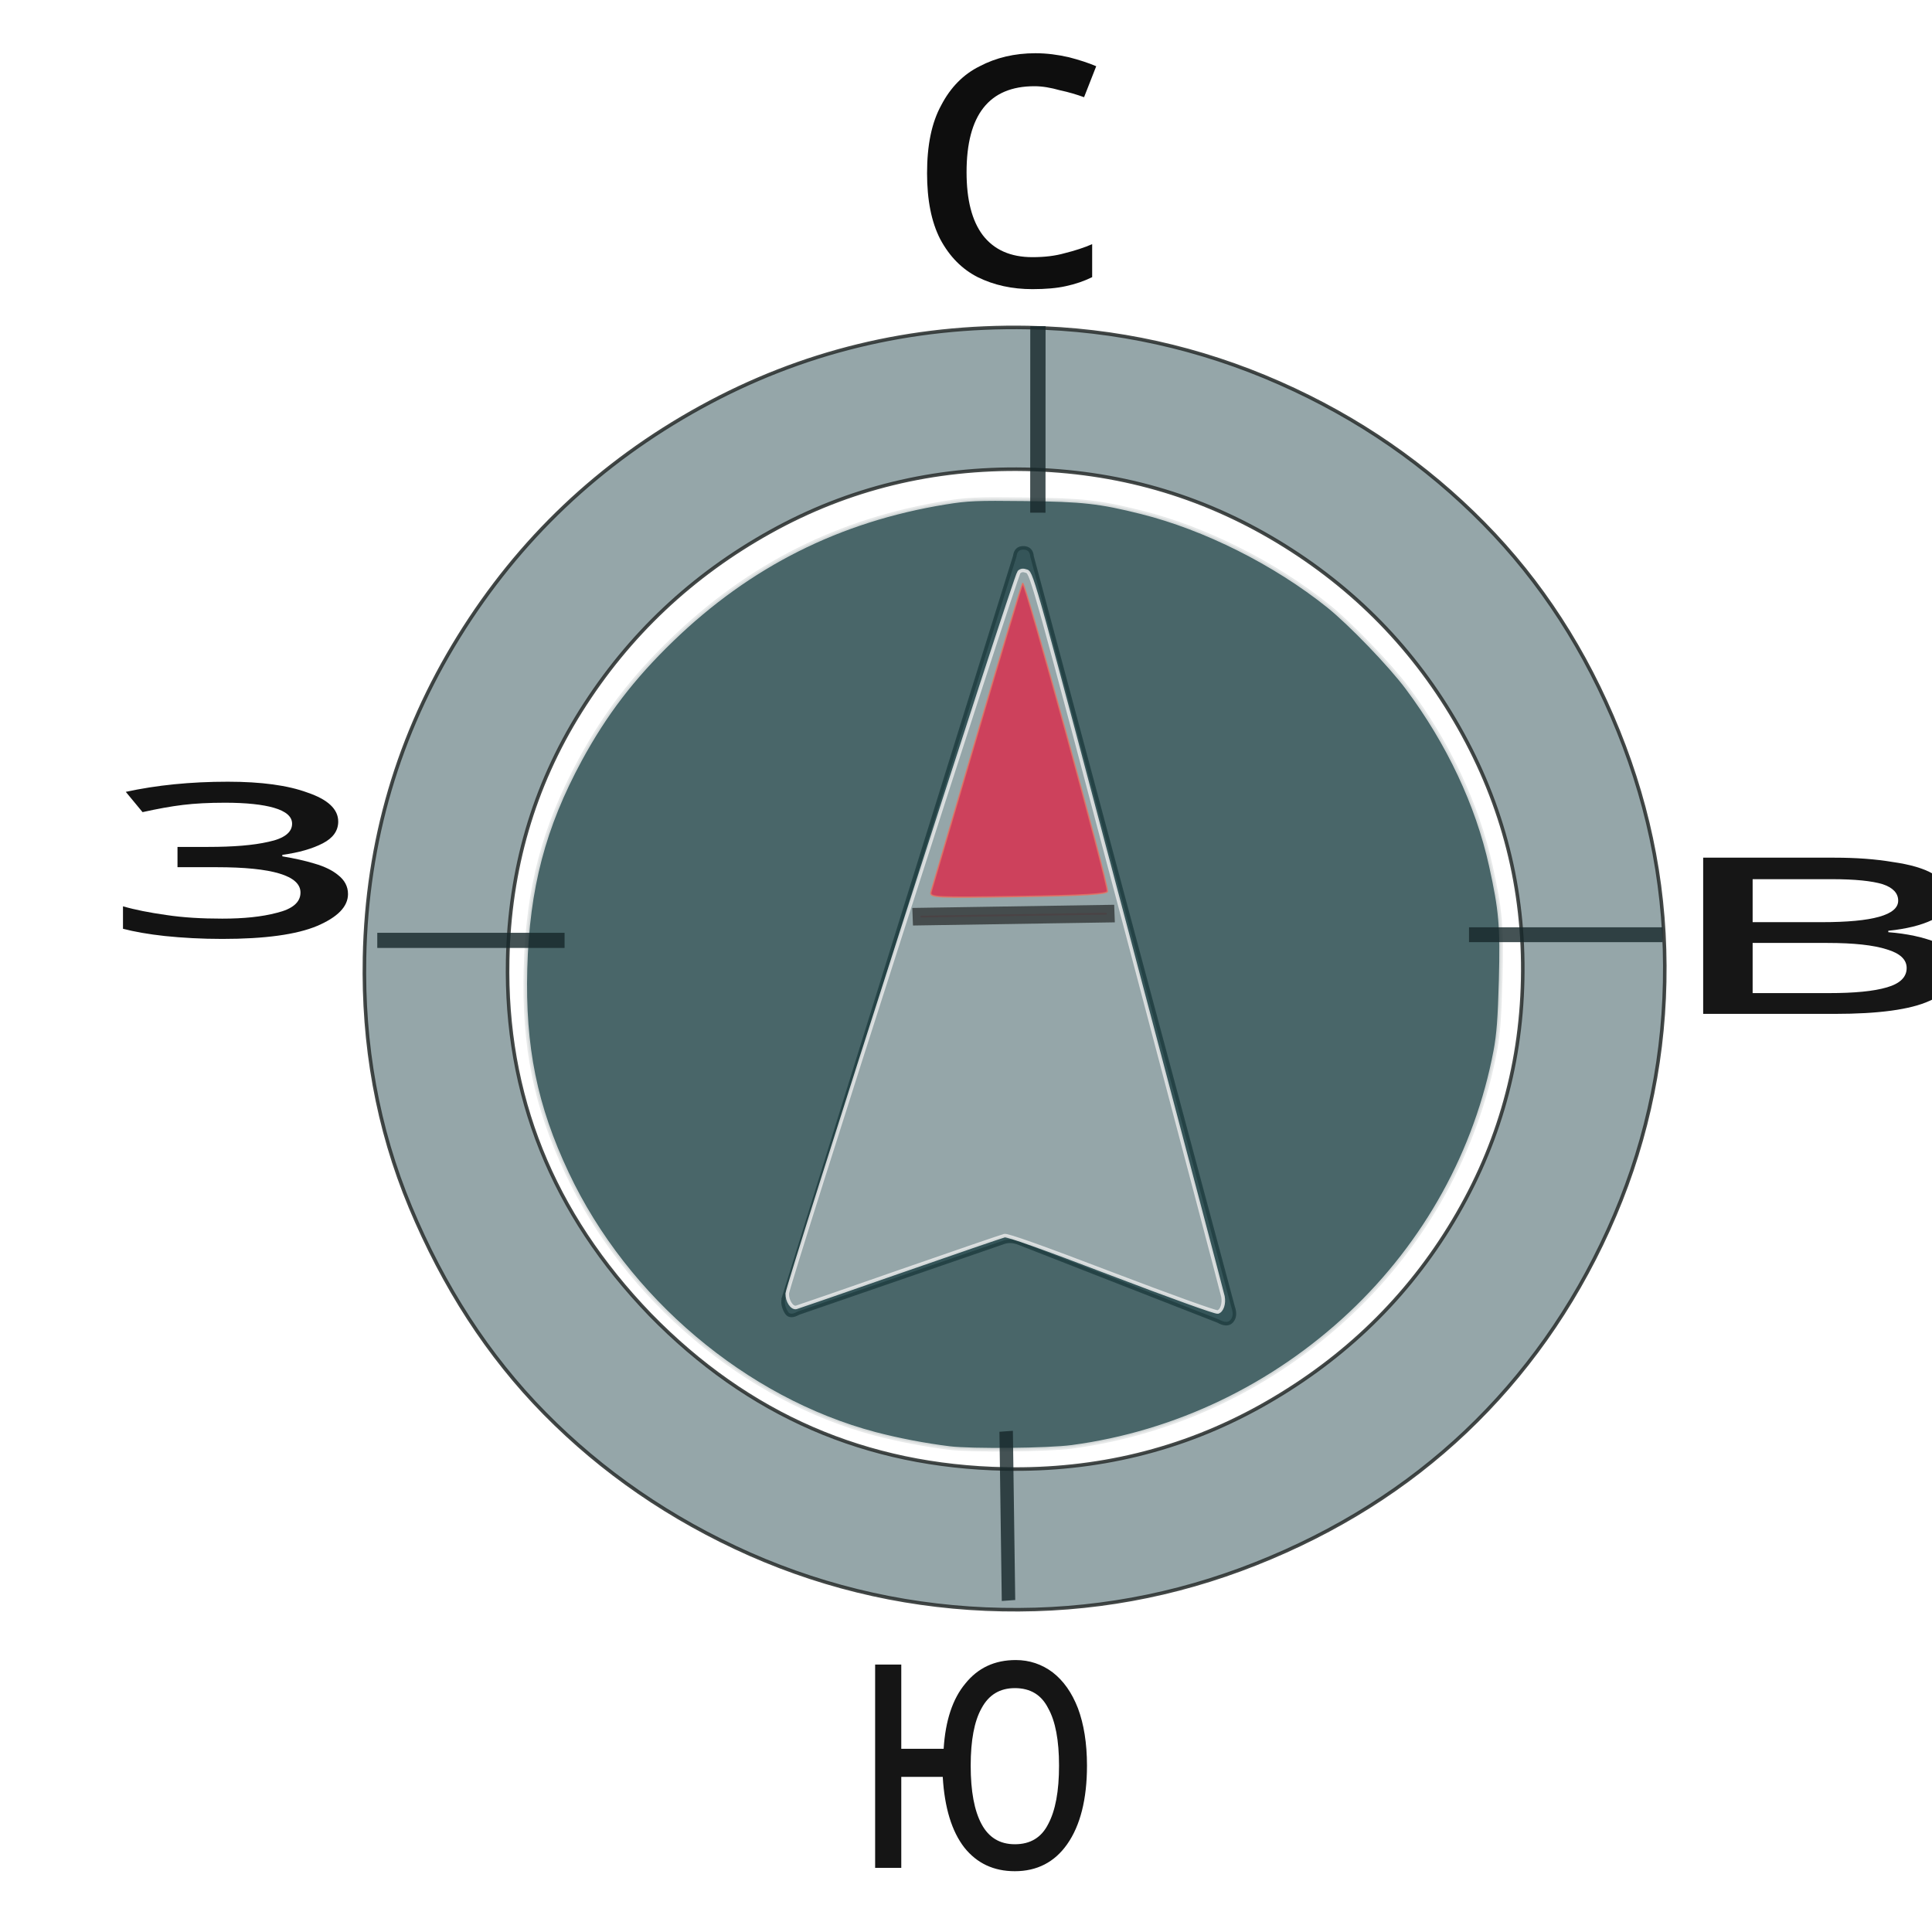
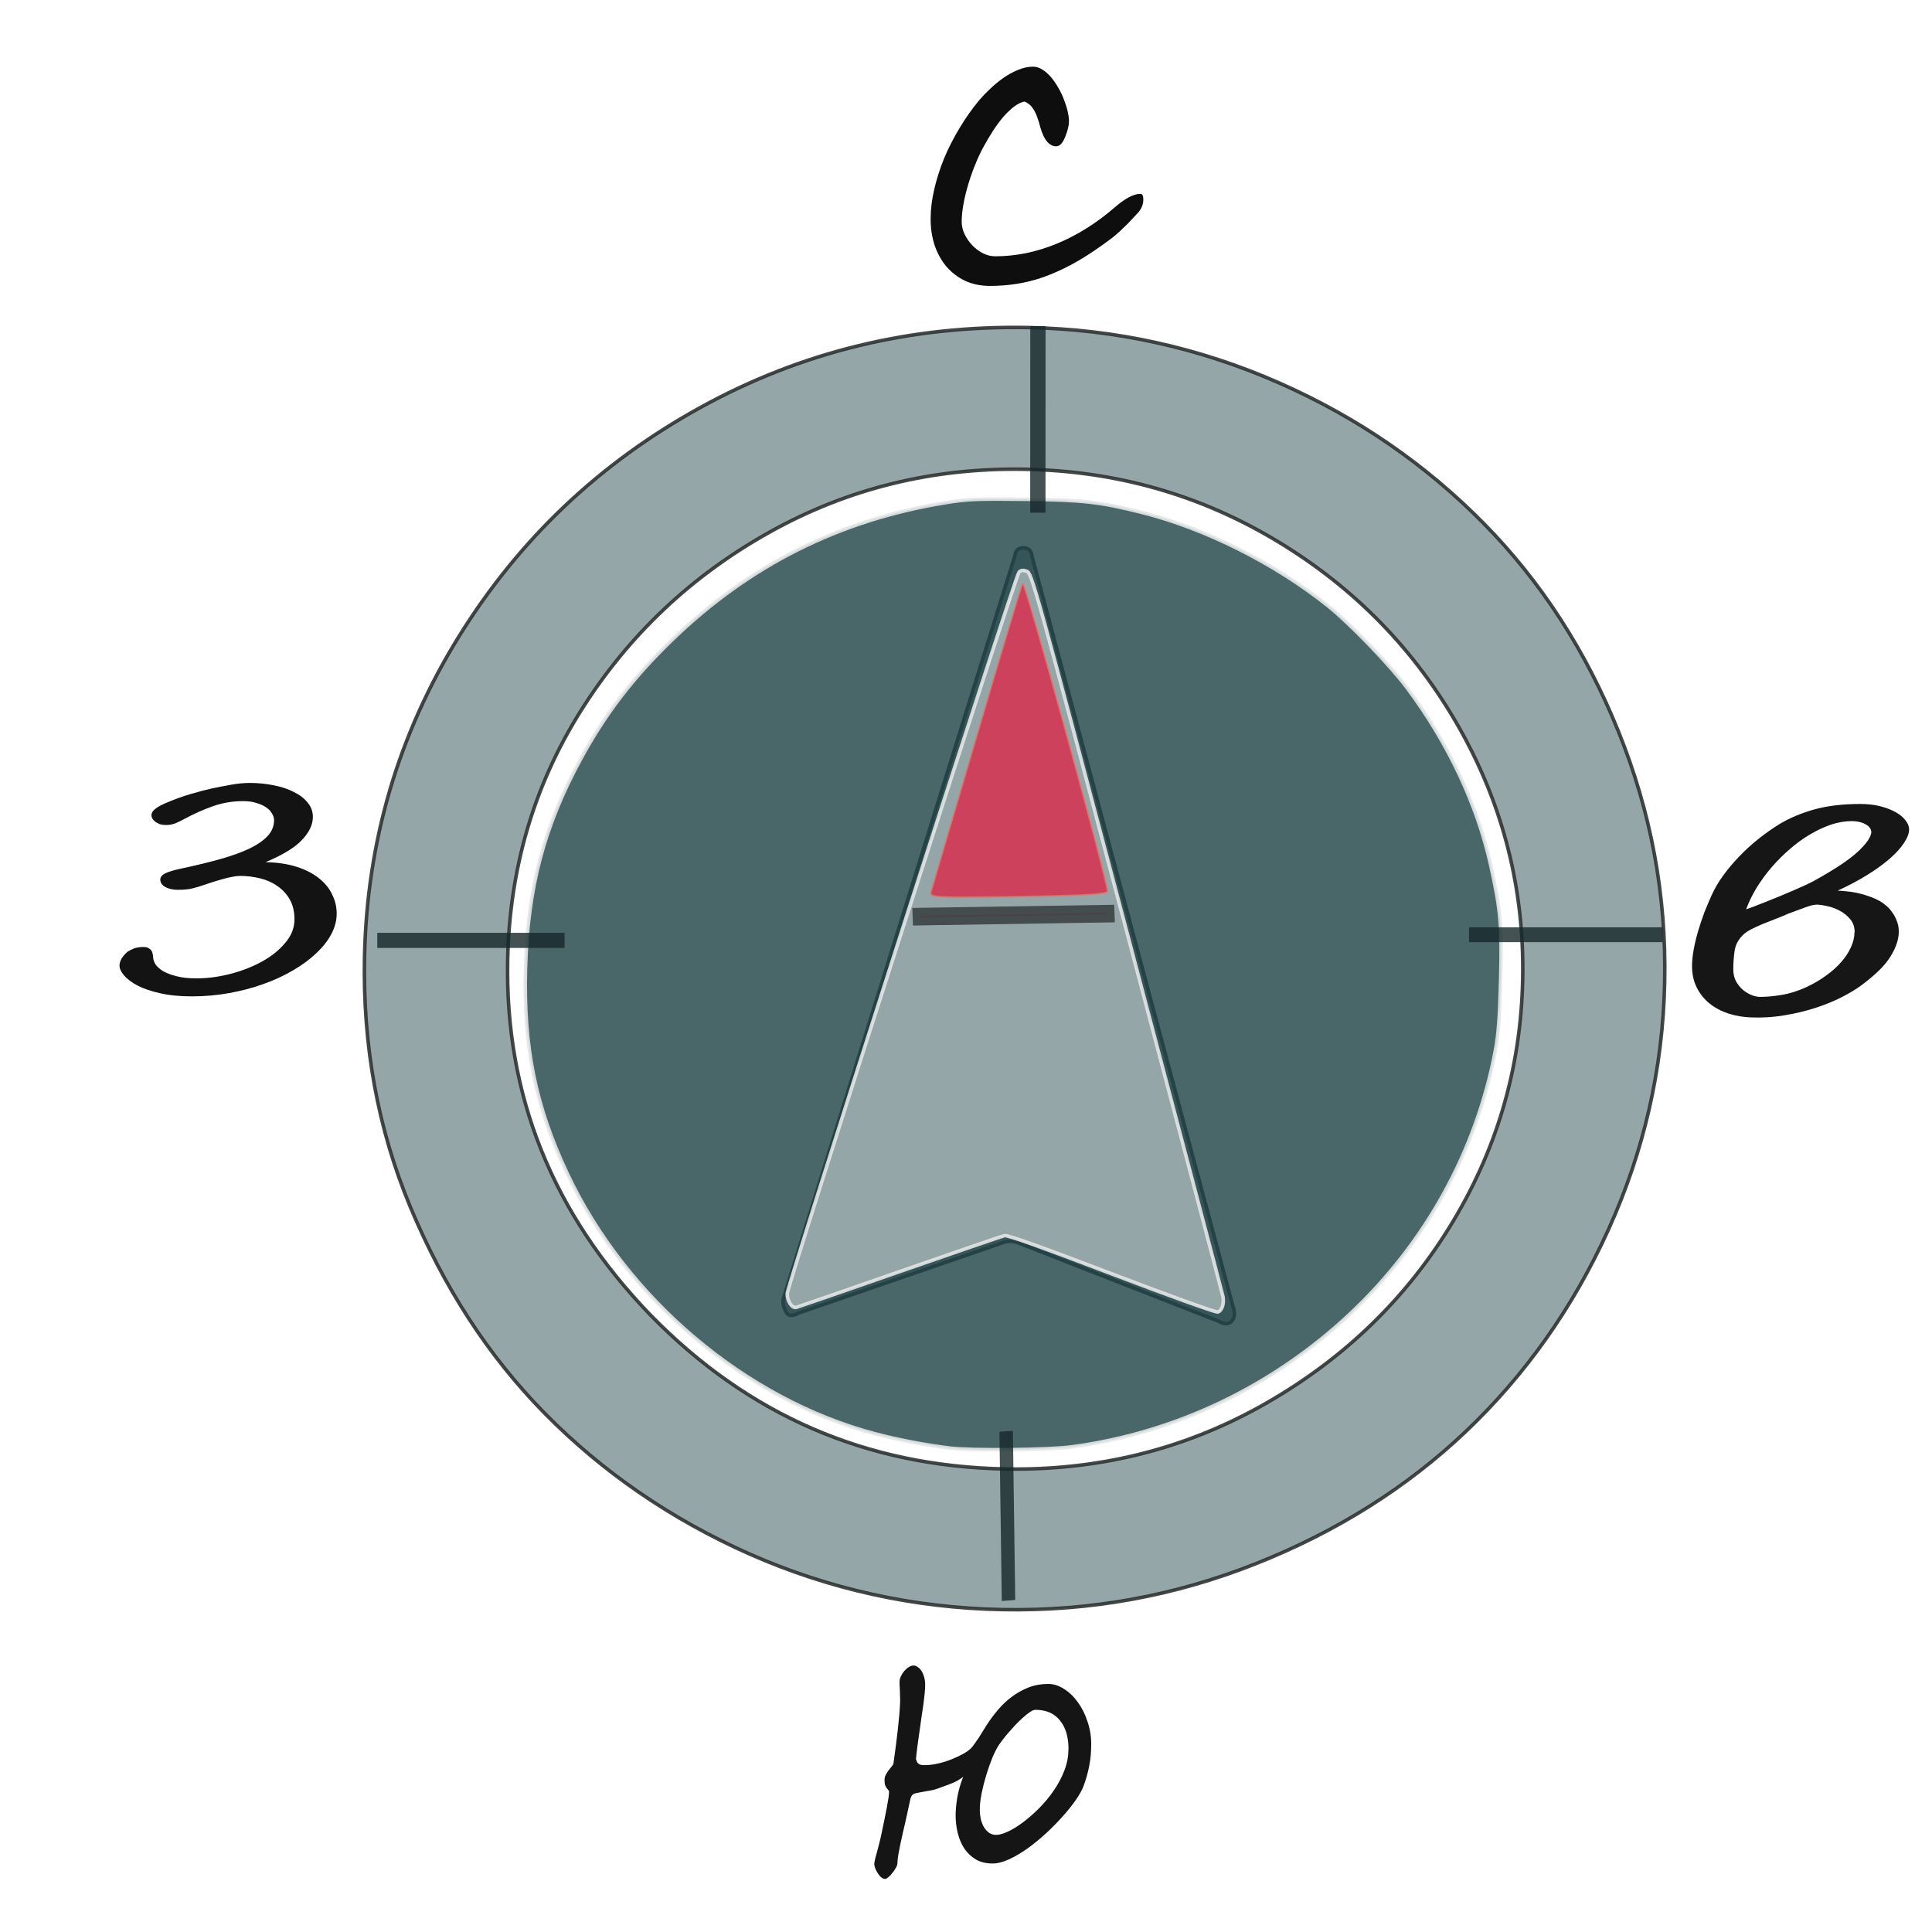
<svg xmlns="http://www.w3.org/2000/svg" version="1.1" id="Layer_1" x="0px" y="0px" viewBox="0 0 30 30" xml:space="preserve" width="30" height="30">
  <defs id="defs7" />
  <path d="M 5.66,14.866 C 5.696,13.062 6.187,11.4 7.123,9.888 8.059,8.376 9.311,7.188 10.88,6.325 c 1.569,-0.863 3.263,-1.273 5.083,-1.239 1.363,0.026 2.666,0.316 3.902,0.861 1.236,0.545 2.288,1.281 3.176,2.183 0.888,0.901 1.584,1.976 2.088,3.223 0.504,1.248 0.748,2.534 0.72,3.896 -0.027,1.344 -0.322,2.629 -0.875,3.848 -0.553,1.219 -1.301,2.266 -2.215,3.133 -0.914,0.867 -2.004,1.554 -3.261,2.052 -1.257,0.498 -2.562,0.738 -3.934,0.712 -1.372,-0.026 -2.684,-0.316 -3.92,-0.861 C 10.41,23.586 9.349,22.85 8.461,21.949 7.573,21.048 6.886,19.974 6.372,18.743 5.859,17.513 5.633,16.218 5.66,14.866 Z m 2.223,0.042 c -0.042,2.095 0.693,3.931 2.213,5.507 1.521,1.559 3.352,2.354 5.513,2.395 1.417,0.027 2.741,-0.293 3.957,-0.968 1.215,-0.676 2.202,-1.594 2.934,-2.774 0.732,-1.18 1.116,-2.464 1.144,-3.86 C 23.673,13.81 23.34,12.504 22.656,11.297 21.971,10.09 21.031,9.126 19.835,8.405 18.638,7.684 17.336,7.314 15.92,7.287 14.503,7.26 13.178,7.58 11.963,8.256 10.748,8.931 9.76,9.859 9.019,11.038 c -0.741,1.18 -1.108,2.473 -1.136,3.869 z m 4.281,5.254 3.593,-11.525 c 0.011,-0.088 0.056,-0.132 0.137,-0.13 0.081,0.002 0.125,0.047 0.132,0.135 l 3.122,11.653 c 0.034,0.098 0.024,0.168 -0.022,0.221 -0.046,0.052 -0.118,0.051 -0.215,-0.004 l -3.088,-1.208 c -0.089,-0.037 -0.179,-0.039 -0.26,-0.005 l -3.161,1.09 c -0.091,0.051 -0.153,0.05 -0.188,-0.004 -0.035,-0.054 -0.069,-0.134 -0.049,-0.222 z" id="path2" style="fill:#2c4f54;fill-opacity:0.5;stroke:#2e3332;stroke-width:0.055;stroke-miterlimit:4;stroke-dasharray:none;stroke-opacity:0.9" />
  <path style="fill:#1f4347;fill-opacity:0.81;stroke:#e4e7e7;stroke-width:0.055;stroke-miterlimit:4;stroke-dasharray:none;stroke-opacity:0.9" d="M 14.743,22.485 C 14.363,22.438 13.947,22.358 13.589,22.264 11.576,21.732 9.725,20.168 8.808,18.223 8.314,17.177 8.127,16.258 8.16,15.04 c 0.034,-1.251 0.283,-2.197 0.852,-3.246 0.384,-0.707 0.811,-1.266 1.419,-1.854 1.205,-1.166 2.6,-1.866 4.249,-2.134 0.343,-0.056 0.486,-0.062 1.231,-0.053 0.905,0.01 1.16,0.039 1.813,0.202 0.987,0.247 2.073,0.792 2.902,1.456 0.338,0.271 0.961,0.918 1.225,1.272 0.639,0.857 1.089,1.813 1.298,2.758 0.154,0.697 0.175,0.944 0.153,1.781 -0.016,0.59 -0.035,0.84 -0.083,1.096 -0.294,1.553 -1.082,2.982 -2.253,4.082 -1.199,1.127 -2.713,1.851 -4.32,2.066 -0.37,0.05 -1.56,0.061 -1.904,0.019 z m -0.772,-2.74 c 0.856,-0.298 1.588,-0.549 1.627,-0.558 0.047,-0.011 0.582,0.179 1.664,0.593 0.918,0.35 1.617,0.602 1.648,0.593 0.064,-0.019 0.101,-0.13 0.08,-0.241 -0.009,-0.044 -0.679,-2.589 -1.491,-5.656 -1.422,-5.374 -1.478,-5.577 -1.554,-5.605 -0.058,-0.021 -0.089,-0.018 -0.122,0.013 -0.054,0.052 -3.596,11.074 -3.599,11.202 -0.003,0.115 0.074,0.233 0.141,0.215 0.027,-0.007 0.75,-0.257 1.606,-0.556 z" id="path861" />
  <rect style="fill:#c7485e;fill-opacity:1;stroke:#3c4343;stroke-width:0.244;stroke-opacity:0.9" id="rect2803" width="2.891" height="0.029" x="13.76" y="14.444" transform="matrix(0.9998772,-0.01567238,0.0370116,0.9993148,0,0)" />
  <path style="fill:#cd415c;fill-opacity:1;stroke:#e27364;stroke-width:0.021;stroke-opacity:0.9" d="m 14.456,13.852 c 0.015,-0.05 0.334,-1.134 0.708,-2.409 0.374,-1.275 0.696,-2.347 0.716,-2.384 0.031,-0.057 1.318,4.62 1.316,4.781 -4.16e-4,0.044 -0.37,0.066 -1.384,0.081 -1.294,0.02 -1.382,0.015 -1.355,-0.07 z" id="path3397" />
  <text xml:space="preserve" style="font-size:4.855px;line-height:1.25;font-family:'Segoe Script';-inkscape-font-specification:'Segoe Script';fill:#16272a;fill-opacity:0.8;stroke-width:0.121" x="4.42" y="18.818" id="text17884" transform="scale(1.329543,0.7521383)">
    <tspan id="tspan17882" x="4.42" y="18.818" style="stroke-width:0.121">_</tspan>
  </text>
  <text xml:space="preserve" style="font-size:4.946px;line-height:1.25;font-family:'Segoe Script';-inkscape-font-specification:'Segoe Script';fill:#16272a;fill-opacity:0.8;stroke-width:0.124" x="16.861" y="19.043" id="text17884-6" transform="scale(1.354259,0.7384112)">
    <tspan id="tspan17882-2" x="16.861" y="19.043" style="stroke-width:0.124">_</tspan>
  </text>
  <text xml:space="preserve" style="font-size:4.345px;line-height:1.25;font-family:'Segoe Script';-inkscape-font-specification:'Segoe Script';fill:#16272a;fill-opacity:0.8;stroke-width:0.109" x="-19.277" y="20.073" id="text17884-0" transform="matrix(-0.01859847,-1.345319,0.7425783,-0.05352146,0,0)">
    <tspan id="tspan17882-4" x="-19.277" y="20.073" style="stroke-width:0.109">_</tspan>
  </text>
  <text xml:space="preserve" style="font-size:4.903px;line-height:1.25;font-family:'Segoe Script';-inkscape-font-specification:'Segoe Script';fill:#16272a;fill-opacity:0.8;stroke-width:0.123" x="-6.015" y="20.6" id="text17884-9" transform="matrix(5.198834e-4,-1.314946,0.7604868,0.00142789,0,0)">
    <tspan id="tspan17882-7" x="-6.015" y="20.6" style="stroke-width:0.123">_</tspan>
  </text>
-   <text xml:space="preserve" style="font-size:6.621px;line-height:1.25;font-family:'Segoe Script';-inkscape-font-specification:'Segoe Script';fill:#0e0e0e;fill-opacity:1;stroke-width:0.166" x="13.942" y="4.456" id="text9344" transform="scale(1.006613,0.9934305)">
-     <tspan id="tspan9342" x="13.942" y="4.456" style="fill:#0e0e0e;fill-opacity:1;stroke-width:0.166">c</tspan>
-   </text>
-   <text xml:space="preserve" style="font-size:6.343px;line-height:1.25;font-family:'Segoe Script';-inkscape-font-specification:'Segoe Script';fill:#161616;fill-opacity:1;stroke-width:0.159" x="18.287" y="22.109" id="text19318" transform="scale(1.404352,0.7120723)">
-     <tspan id="tspan19316" x="18.287" y="22.109" style="fill:#161616;fill-opacity:1;stroke-width:0.159">в</tspan>
-   </text>
-   <text xml:space="preserve" style="font-size:5.288px;line-height:1.25;font-family:'Segoe Script';-inkscape-font-specification:'Segoe Script';fill:#151515;fill-opacity:1;stroke-width:0.132" x="14.716" y="25.987" id="text11307" transform="scale(0.8959019,1.116194)">
-     <tspan id="tspan11305" x="14.716" y="25.987" style="fill:#151515;fill-opacity:1;stroke-width:0.132">ю</tspan>
-   </text>
-   <text xml:space="preserve" style="font-size:6.091px;line-height:1.25;font-family:'Segoe Script';-inkscape-font-specification:'Segoe Script';fill:#131313;fill-opacity:1;stroke-width:0.152" x="1.173" y="20.187" id="text16794" transform="scale(1.388934,0.7199767)">
-     <tspan id="tspan16792" x="1.173" y="20.187" style="fill:#131313;fill-opacity:1;stroke-width:0.152">з</tspan>
-   </text>
+   <g aria-label="c" transform="scale(1.006613,0.9934305)" id="text9344" style="font-size:6.621px;line-height:1.25;font-family:'Segoe Script';-inkscape-font-specification:'Segoe Script';fill:#0e0e0e;stroke-width:0.166">
+     <path d="m 17.637,3.117 q 0,0.116 -0.084,0.21 -0.087,0.097 -0.152,0.165 -0.065,0.065 -0.123,0.12 -0.058,0.055 -0.123,0.107 -0.065,0.048 -0.152,0.113 -0.246,0.178 -0.469,0.301 -0.223,0.12 -0.433,0.197 -0.21,0.074 -0.417,0.107 -0.204,0.032 -0.411,0.032 -0.217,0 -0.388,-0.081 Q 14.715,4.304 14.595,4.161 14.479,4.019 14.417,3.832 14.356,3.641 14.356,3.431 V 3.415 q 0,-0.213 0.055,-0.453 0.055,-0.242 0.152,-0.485 0.1,-0.242 0.239,-0.475 0.139,-0.236 0.307,-0.44 0.068,-0.081 0.162,-0.171 0.097,-0.094 0.204,-0.171 0.11,-0.078 0.226,-0.126 0.12,-0.052 0.233,-0.052 0.078,0 0.149,0.048 0.071,0.045 0.133,0.12 0.061,0.074 0.113,0.168 0.052,0.091 0.087,0.188 0.036,0.094 0.055,0.181 0.019,0.087 0.019,0.149 0,0.094 -0.058,0.242 -0.058,0.149 -0.139,0.149 -0.116,0 -0.194,-0.158 -0.029,-0.061 -0.052,-0.142 -0.019,-0.081 -0.048,-0.158 -0.026,-0.078 -0.071,-0.142 -0.045,-0.068 -0.126,-0.1 -0.081,0.019 -0.165,0.084 -0.081,0.065 -0.162,0.158 -0.078,0.094 -0.155,0.213 -0.074,0.116 -0.142,0.242 -0.065,0.116 -0.126,0.268 -0.061,0.149 -0.11,0.31 -0.048,0.158 -0.078,0.317 -0.029,0.158 -0.029,0.291 0,0.094 0.045,0.191 0.045,0.094 0.116,0.171 0.074,0.078 0.165,0.126 0.094,0.048 0.191,0.048 0.478,0 0.95,-0.197 0.472,-0.197 0.899,-0.572 0.236,-0.207 0.391,-0.207 0.045,0 0.045,0.087 z" id="path5457" />
+   </g>
+   <g aria-label="в" transform="scale(1.404352,0.7120723)" id="text19318" style="font-size:6.343px;line-height:1.25;font-family:'Segoe Script';-inkscape-font-specification:'Segoe Script';fill:#161616;stroke-width:0.159">
+     <path d="m 20.69,18.129 q 0,-0.037 -0.015,-0.074 -0.012,-0.04 -0.04,-0.071 -0.025,-0.034 -0.068,-0.056 -0.04,-0.022 -0.096,-0.022 -0.108,0 -0.226,0.077 -0.115,0.077 -0.232,0.214 -0.115,0.133 -0.223,0.319 -0.108,0.183 -0.201,0.396 -0.093,0.214 -0.167,0.449 -0.071,0.232 -0.115,0.468 0.028,-0.019 0.084,-0.059 0.056,-0.043 0.124,-0.096 0.071,-0.056 0.149,-0.118 0.081,-0.065 0.152,-0.127 0.074,-0.062 0.136,-0.118 0.062,-0.056 0.099,-0.096 0.344,-0.372 0.492,-0.644 0.149,-0.273 0.149,-0.443 z m -0.096,3.339 q -0.096,0.142 -0.232,0.279 -0.133,0.133 -0.294,0.235 -0.161,0.102 -0.344,0.161 -0.18,0.059 -0.365,0.043 -0.13,-0.009 -0.248,-0.084 -0.118,-0.077 -0.207,-0.217 -0.09,-0.142 -0.142,-0.347 -0.053,-0.204 -0.053,-0.471 0,-0.17 0.019,-0.369 0.019,-0.201 0.05,-0.406 0.031,-0.204 0.068,-0.4 0.04,-0.195 0.077,-0.359 0.05,-0.223 0.13,-0.44 0.081,-0.22 0.18,-0.421 0.099,-0.204 0.214,-0.384 0.115,-0.18 0.235,-0.325 0.167,-0.195 0.381,-0.313 0.217,-0.118 0.508,-0.118 0.121,0 0.22,0.05 0.099,0.05 0.17,0.13 0.071,0.077 0.108,0.177 0.04,0.099 0.04,0.195 0,0.133 -0.056,0.297 -0.053,0.161 -0.155,0.338 -0.102,0.177 -0.248,0.356 -0.146,0.18 -0.331,0.347 0.043,0.003 0.099,0.015 0.059,0.009 0.121,0.037 0.065,0.028 0.13,0.074 0.068,0.046 0.13,0.118 0.028,0.034 0.062,0.093 0.034,0.056 0.062,0.139 0.031,0.081 0.05,0.186 0.022,0.105 0.022,0.232 0,0.248 -0.09,0.536 -0.087,0.285 -0.31,0.613 z m -0.087,-1.14 q 0,-0.17 -0.05,-0.285 -0.05,-0.118 -0.118,-0.186 -0.068,-0.071 -0.139,-0.099 -0.071,-0.031 -0.115,-0.031 -0.04,0 -0.127,0.062 -0.087,0.062 -0.186,0.136 -0.074,0.065 -0.149,0.121 -0.074,0.056 -0.139,0.108 -0.062,0.053 -0.115,0.105 -0.053,0.053 -0.087,0.111 -0.087,0.158 -0.102,0.359 -0.015,0.201 -0.015,0.412 0,0.139 0.028,0.251 0.031,0.108 0.074,0.186 0.046,0.077 0.099,0.121 0.053,0.04 0.096,0.04 0.105,0 0.238,-0.043 0.133,-0.043 0.273,-0.17 0.121,-0.111 0.217,-0.251 0.099,-0.139 0.167,-0.294 0.071,-0.155 0.108,-0.322 0.04,-0.167 0.04,-0.331 z" id="path5478" />
+   </g>
+   <g aria-label="ю" transform="scale(0.8959019,1.116194)" id="text11307" style="font-size:5.288px;line-height:1.25;font-family:'Segoe Script';-inkscape-font-specification:'Segoe Script';fill:#151515;stroke-width:0.132">
+     <path d="m 15.408,24.92 q 0,-0.01 -0.013,-0.018 -0.01,-0.01 -0.026,-0.026 -0.015,-0.015 -0.028,-0.041 -0.01,-0.026 -0.01,-0.072 0,-0.041 0.023,-0.075 0.023,-0.034 0.049,-0.062 0.028,-0.028 0.052,-0.052 0.026,-0.023 0.031,-0.044 0.044,-0.248 0.075,-0.467 0.031,-0.219 0.039,-0.367 0.003,-0.044 0,-0.09 0,-0.046 -0.003,-0.093 -0.003,-0.034 -0.005,-0.065 0,-0.031 0,-0.059 0,-0.031 0.023,-0.07 0.023,-0.039 0.057,-0.072 0.036,-0.034 0.077,-0.054 0.044,-0.023 0.085,-0.023 0.036,0 0.072,0.021 0.036,0.018 0.065,0.054 0.028,0.034 0.046,0.085 0.018,0.049 0.018,0.111 0,0.046 -0.008,0.114 -0.008,0.067 -0.021,0.147 -0.013,0.08 -0.031,0.168 -0.015,0.088 -0.031,0.176 -0.021,0.121 -0.041,0.232 -0.018,0.111 -0.028,0.191 0.01,0.023 0.018,0.041 0.01,0.015 0.026,0.026 0.015,0.01 0.039,0.015 0.026,0.005 0.067,0.005 0.111,0 0.235,-0.023 0.124,-0.023 0.235,-0.059 0.111,-0.036 0.199,-0.075 0.09,-0.041 0.134,-0.077 0.028,-0.023 0.062,-0.062 0.036,-0.039 0.072,-0.083 0.036,-0.046 0.07,-0.09 0.036,-0.046 0.062,-0.08 0.088,-0.111 0.199,-0.217 0.111,-0.106 0.245,-0.186 0.134,-0.08 0.289,-0.129 0.158,-0.049 0.341,-0.049 0.139,0 0.274,0.07 0.134,0.067 0.238,0.183 0.106,0.116 0.168,0.269 0.065,0.15 0.065,0.315 0,0.165 -0.034,0.302 -0.031,0.134 -0.101,0.287 -0.039,0.08 -0.134,0.191 -0.096,0.111 -0.23,0.23 -0.132,0.119 -0.289,0.235 -0.158,0.116 -0.32,0.209 -0.163,0.093 -0.32,0.15 -0.155,0.057 -0.281,0.057 -0.17,0 -0.292,-0.057 -0.121,-0.059 -0.199,-0.152 -0.077,-0.096 -0.114,-0.217 -0.036,-0.121 -0.036,-0.245 0,-0.101 0.028,-0.243 0.031,-0.145 0.103,-0.292 -0.098,0.062 -0.219,0.098 -0.119,0.036 -0.219,0.065 -0.044,0.013 -0.098,0.023 -0.054,0.008 -0.108,0.015 -0.052,0.008 -0.101,0.015 -0.046,0.008 -0.08,0.013 -0.052,0.01 -0.072,0.041 -0.018,0.028 -0.028,0.075 -0.01,0.044 -0.031,0.116 -0.021,0.072 -0.041,0.15 -0.023,0.083 -0.049,0.17 -0.026,0.088 -0.046,0.168 -0.018,0.077 -0.034,0.145 -0.013,0.065 -0.013,0.101 0,0.034 -0.028,0.072 -0.026,0.039 -0.062,0.072 -0.034,0.036 -0.07,0.059 -0.034,0.023 -0.052,0.023 -0.039,0 -0.075,-0.026 -0.034,-0.026 -0.059,-0.059 -0.026,-0.034 -0.041,-0.067 -0.015,-0.036 -0.015,-0.054 0,-0.023 0.018,-0.083 0.021,-0.059 0.041,-0.121 0.013,-0.039 0.034,-0.106 0.021,-0.067 0.041,-0.147 0.023,-0.083 0.044,-0.17 0.023,-0.088 0.041,-0.165 0.018,-0.077 0.028,-0.134 0.01,-0.059 0.01,-0.085 z m 3.112,-0.584 q 0,-0.258 -0.15,-0.403 -0.147,-0.147 -0.423,-0.147 -0.039,0 -0.096,0.031 -0.057,0.031 -0.124,0.08 -0.065,0.046 -0.132,0.103 -0.065,0.057 -0.124,0.111 -0.057,0.054 -0.098,0.098 -0.041,0.044 -0.057,0.062 -0.054,0.065 -0.114,0.178 -0.057,0.111 -0.106,0.24 -0.049,0.129 -0.083,0.261 -0.031,0.129 -0.031,0.227 0,0.059 0.015,0.121 0.018,0.062 0.052,0.114 0.036,0.049 0.09,0.083 0.054,0.031 0.127,0.031 0.08,0 0.204,-0.046 0.124,-0.046 0.261,-0.129 0.139,-0.083 0.279,-0.196 0.142,-0.114 0.253,-0.245 0.114,-0.132 0.183,-0.276 0.072,-0.147 0.072,-0.297 z" id="path5499" />
+   </g>
+   <g aria-label="з" transform="scale(1.388934,0.7199767)" id="text16794" style="font-size:6.091px;line-height:1.25;font-family:'Segoe Script';-inkscape-font-specification:'Segoe Script';fill:#131313;stroke-width:0.152">
+     <path d="m 1.61,20.425 q 0.03,0 0.048,0.021 0.021,0.021 0.033,0.051 0.012,0.033 0.015,0.071 0.006,0.039 0.006,0.074 0,0.068 0.024,0.149 0.027,0.08 0.083,0.149 0.059,0.068 0.152,0.113 0.092,0.048 0.226,0.048 0.181,0 0.375,-0.095 0.193,-0.095 0.354,-0.265 0.161,-0.17 0.262,-0.404 0.104,-0.232 0.104,-0.509 0,-0.256 -0.054,-0.434 -0.054,-0.178 -0.14,-0.288 -0.083,-0.113 -0.193,-0.164 -0.11,-0.051 -0.22,-0.051 -0.042,0 -0.092,0.021 -0.051,0.018 -0.104,0.048 -0.051,0.027 -0.104,0.059 -0.051,0.033 -0.092,0.059 -0.071,0.048 -0.137,0.08 -0.062,0.033 -0.167,0.033 -0.08,0 -0.14,-0.059 -0.057,-0.062 -0.057,-0.164 0,-0.077 0.054,-0.131 0.057,-0.054 0.172,-0.101 0.247,-0.101 0.44,-0.205 0.196,-0.107 0.33,-0.229 0.134,-0.125 0.205,-0.274 0.071,-0.149 0.071,-0.339 0,-0.074 -0.024,-0.146 -0.021,-0.074 -0.065,-0.131 -0.045,-0.059 -0.11,-0.095 -0.062,-0.039 -0.146,-0.039 -0.178,0 -0.339,0.11 -0.161,0.11 -0.315,0.271 -0.068,0.071 -0.113,0.104 -0.045,0.03 -0.095,0.03 -0.042,0 -0.074,-0.021 -0.03,-0.024 -0.051,-0.054 -0.018,-0.033 -0.03,-0.068 -0.009,-0.039 -0.009,-0.065 0,-0.071 0.039,-0.134 0.042,-0.065 0.11,-0.122 0.149,-0.125 0.291,-0.205 0.143,-0.08 0.235,-0.119 0.104,-0.042 0.214,-0.08 0.113,-0.039 0.211,-0.039 0.14,0 0.268,0.051 0.128,0.048 0.223,0.143 0.098,0.092 0.155,0.229 0.059,0.137 0.059,0.309 0,0.25 -0.122,0.497 -0.119,0.247 -0.407,0.479 0.199,0.009 0.348,0.101 0.149,0.092 0.247,0.244 0.101,0.152 0.149,0.351 0.051,0.196 0.051,0.416 0,0.22 -0.059,0.437 -0.059,0.217 -0.17,0.416 -0.107,0.199 -0.259,0.369 -0.149,0.17 -0.33,0.294 -0.178,0.125 -0.384,0.196 -0.202,0.071 -0.416,0.071 -0.205,0 -0.357,-0.068 -0.152,-0.065 -0.253,-0.167 -0.098,-0.101 -0.149,-0.217 -0.051,-0.116 -0.051,-0.214 0,-0.074 0.027,-0.161 0.03,-0.086 0.065,-0.137 0.024,-0.033 0.068,-0.068 0.045,-0.033 0.113,-0.033 z" id="path5436" />
+   </g>
</svg>
